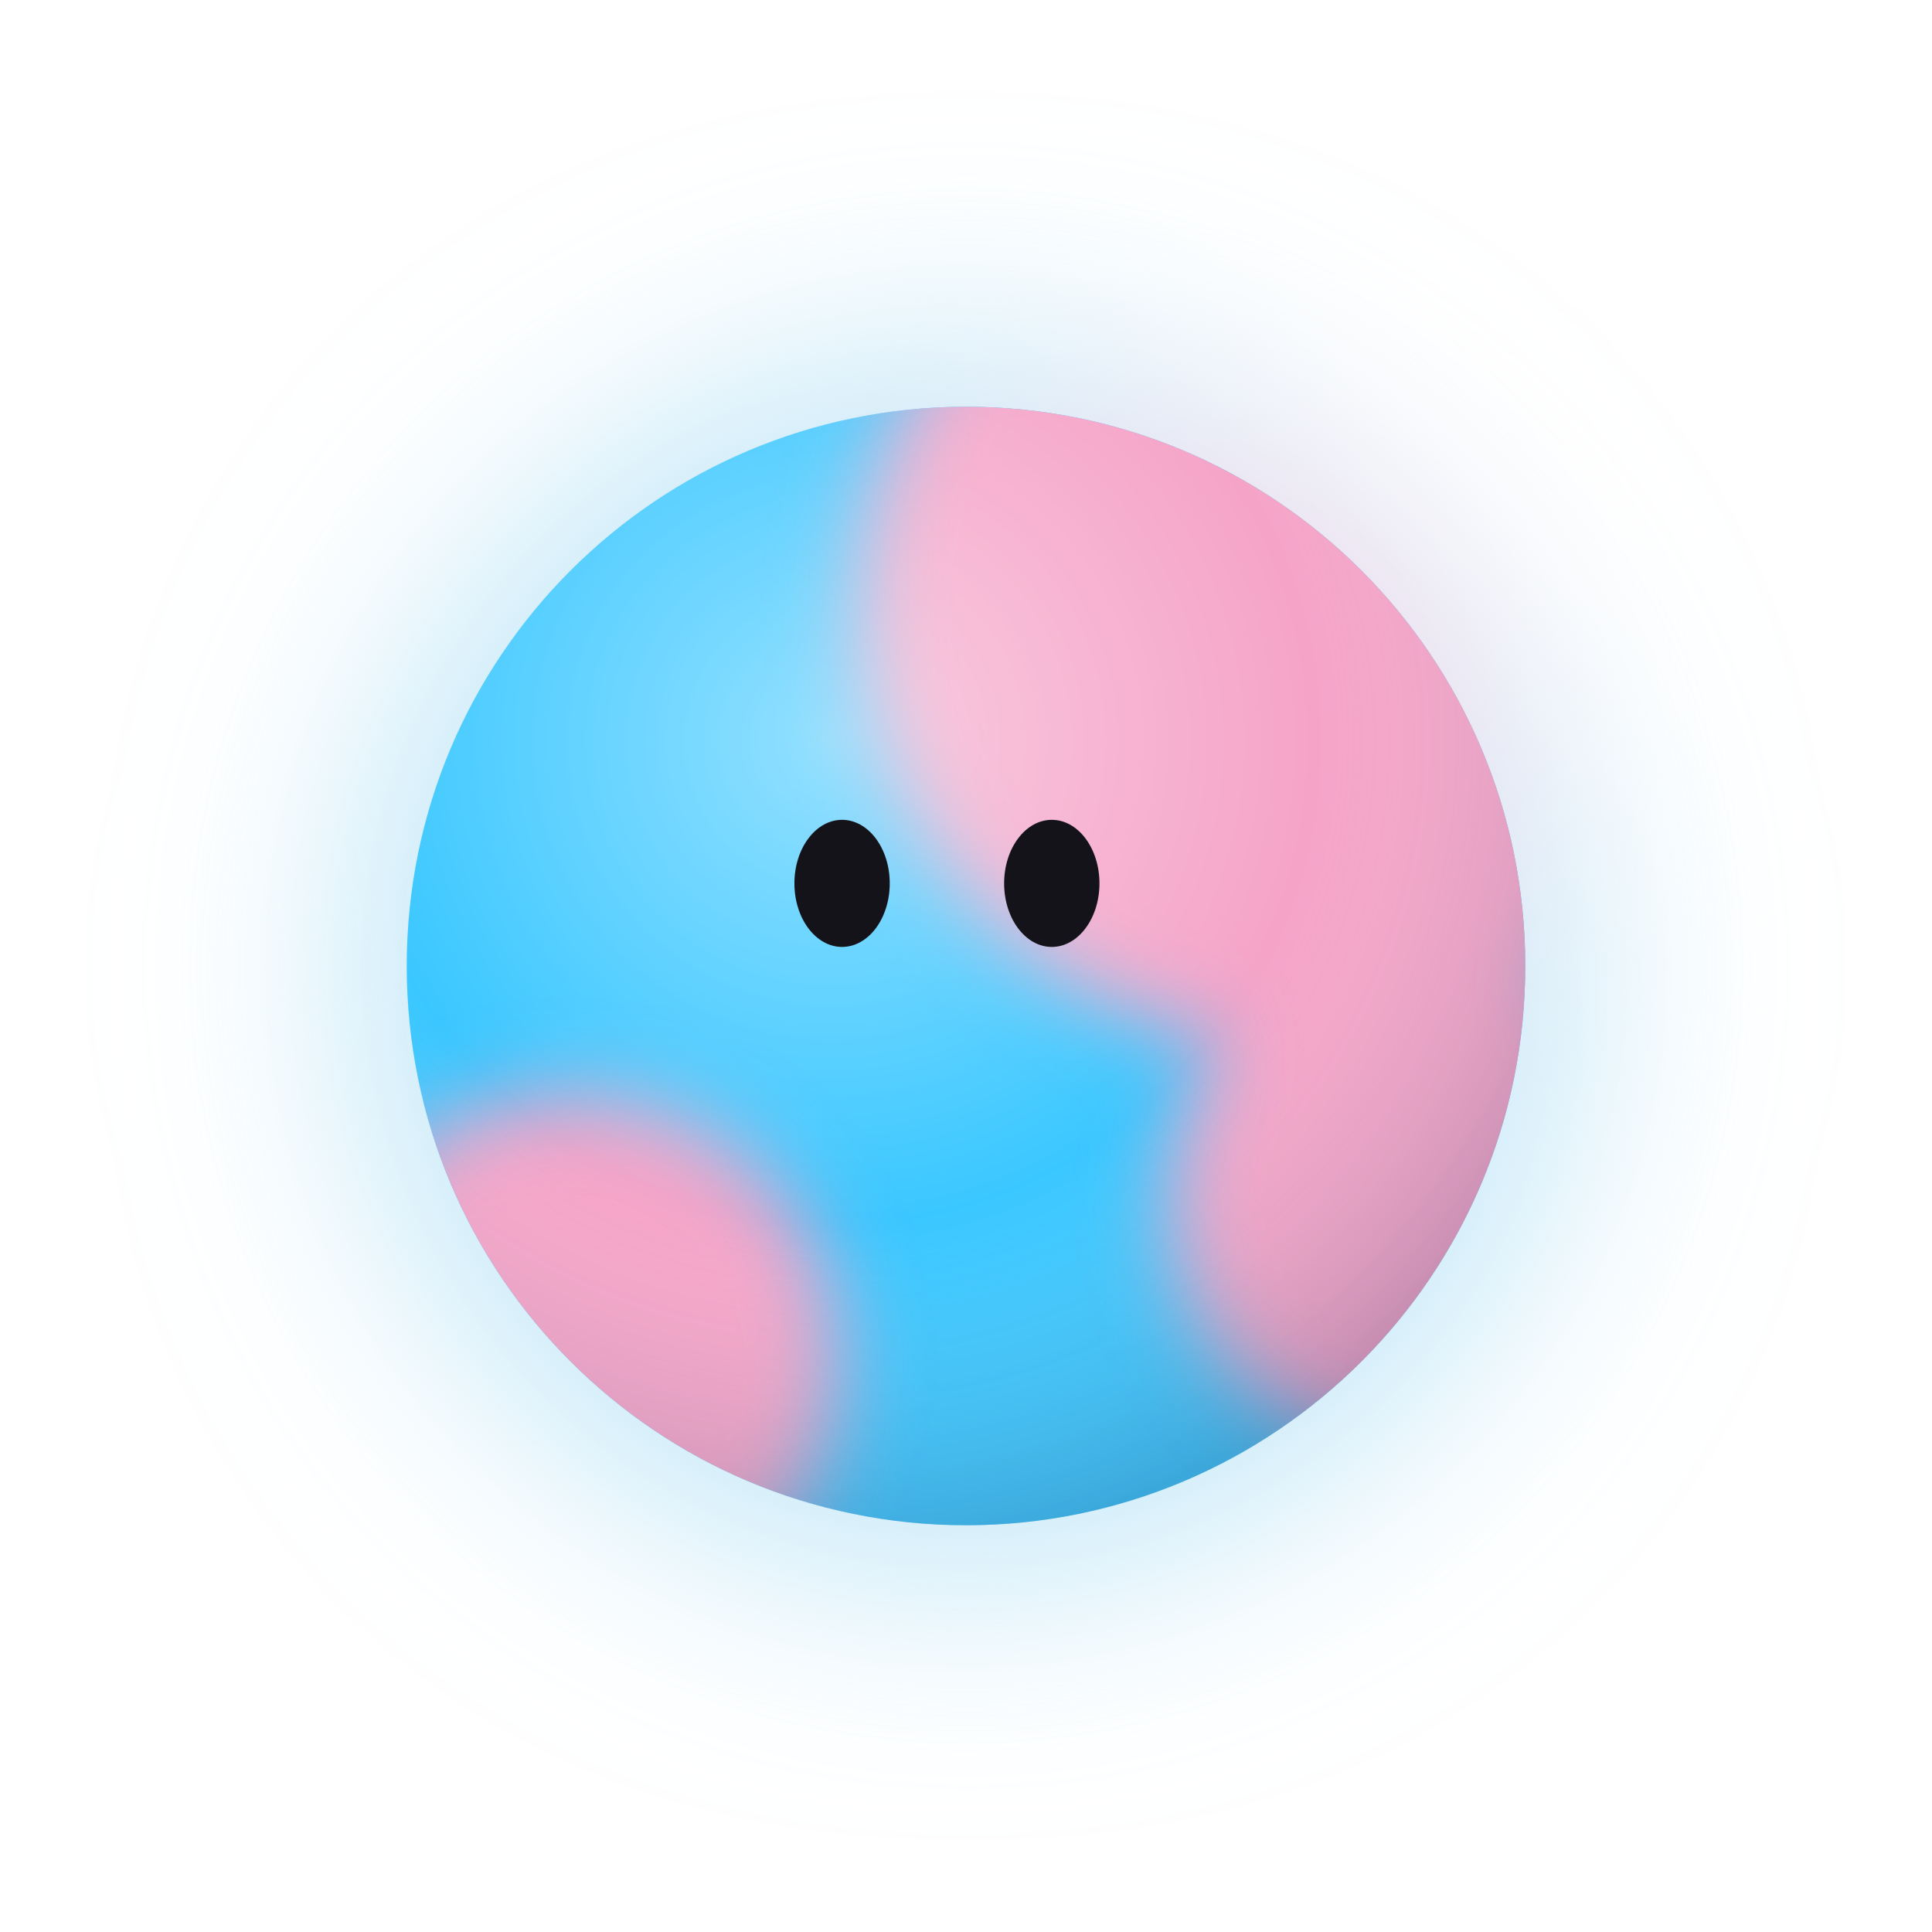
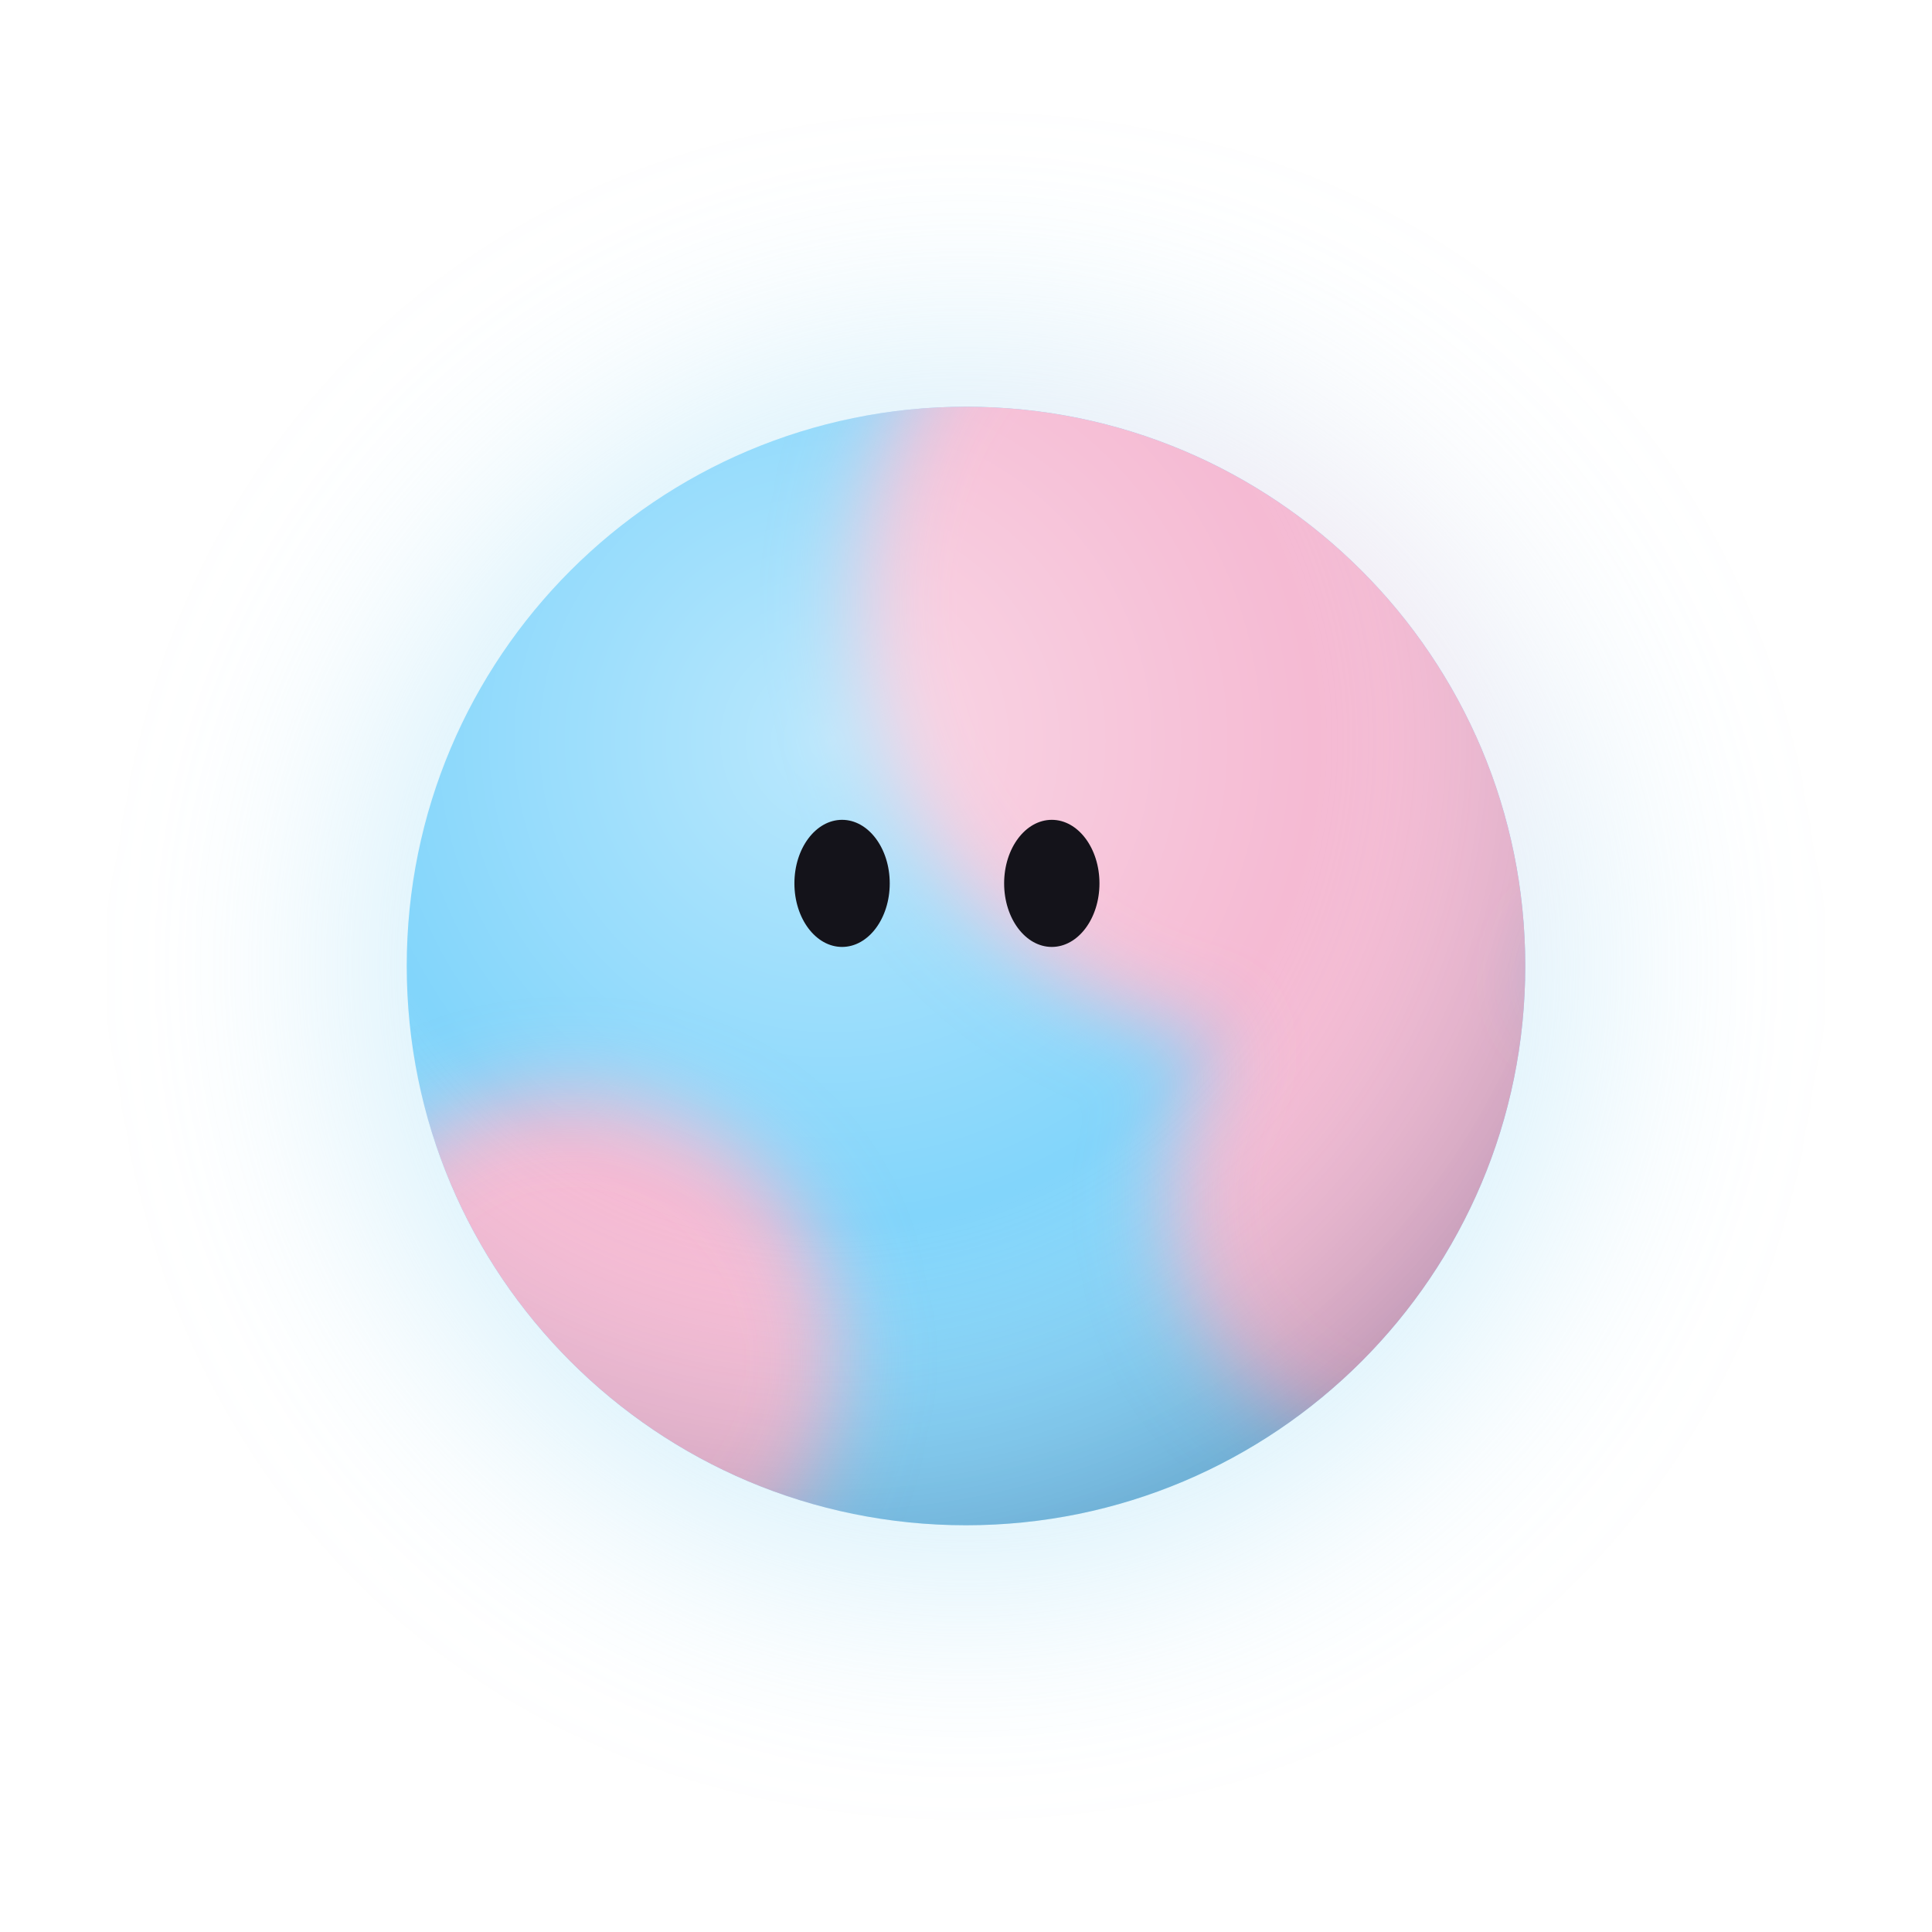
- <svg xmlns="http://www.w3.org/2000/svg" viewBox="-48 -48 608 608" width="1024" height="1024">
+ <svg xmlns="http://www.w3.org/2000/svg" viewBox="-48 -48 608 608" width="800" height="800">
  <defs>
    <clipPath id="ball">
      <circle cx="256" cy="256" r="176" />
    </clipPath>
    <filter id="soft" x="-30%" y="-30%" width="160%" height="160%">
      <feGaussianBlur stdDeviation="13" />
    </filter>
    <filter id="halo" x="-60%" y="-60%" width="220%" height="220%">
      <feGaussianBlur stdDeviation="34" />
    </filter>
    <radialGradient id="ballShade" cx="38%" cy="30%" r="78%">
      <stop offset="0%" stop-color="#ffffff" stop-opacity=".45" />
      <stop offset="55%" stop-color="#ffffff" stop-opacity="0" />
      <stop offset="100%" stop-color="#1b2a55" stop-opacity=".30" />
    </radialGradient>
  </defs>
-   <g filter="url(#halo)" opacity="0.5">
-     <circle cx="256" cy="256" r="196" fill="#8ed3f2" />
-     <circle cx="316" cy="196" r="96" fill="#f5a4c8" opacity=".8" />
+   <g filter="url(#halo)" opacity="0.4">
+     <circle cx="256" cy="256" r="196" fill="#9FDCF6" />
+     <circle cx="316" cy="196" r="96" fill="#F5BAD3" opacity=".8" />
  </g>
-   <circle cx="256" cy="256" r="176" fill="#3AC7FF" />
+   <circle cx="256" cy="256" r="176" fill="#82D5FB" />
  <g clip-path="url(#ball)" filter="url(#soft)">
-     <circle cx="362" cy="142" r="140" fill="#f5a4c8" />
-     <circle cx="132" cy="380" r="84" fill="#f5a4c8" />
-     <circle cx="400" cy="330" r="80" fill="#f5a4c8" />
+     <circle cx="362" cy="142" r="140" fill="#F5BAD3" />
+     <circle cx="132" cy="380" r="84" fill="#F5BAD3" />
+     <circle cx="400" cy="330" r="80" fill="#F5BAD3" />
  </g>
  <circle cx="256" cy="256" r="176" fill="url(#ballShade)" />
  <ellipse cx="217" cy="230" rx="15" ry="20" fill="#14131a" />
  <ellipse cx="283" cy="230" rx="15" ry="20" fill="#14131a" />
</svg>
